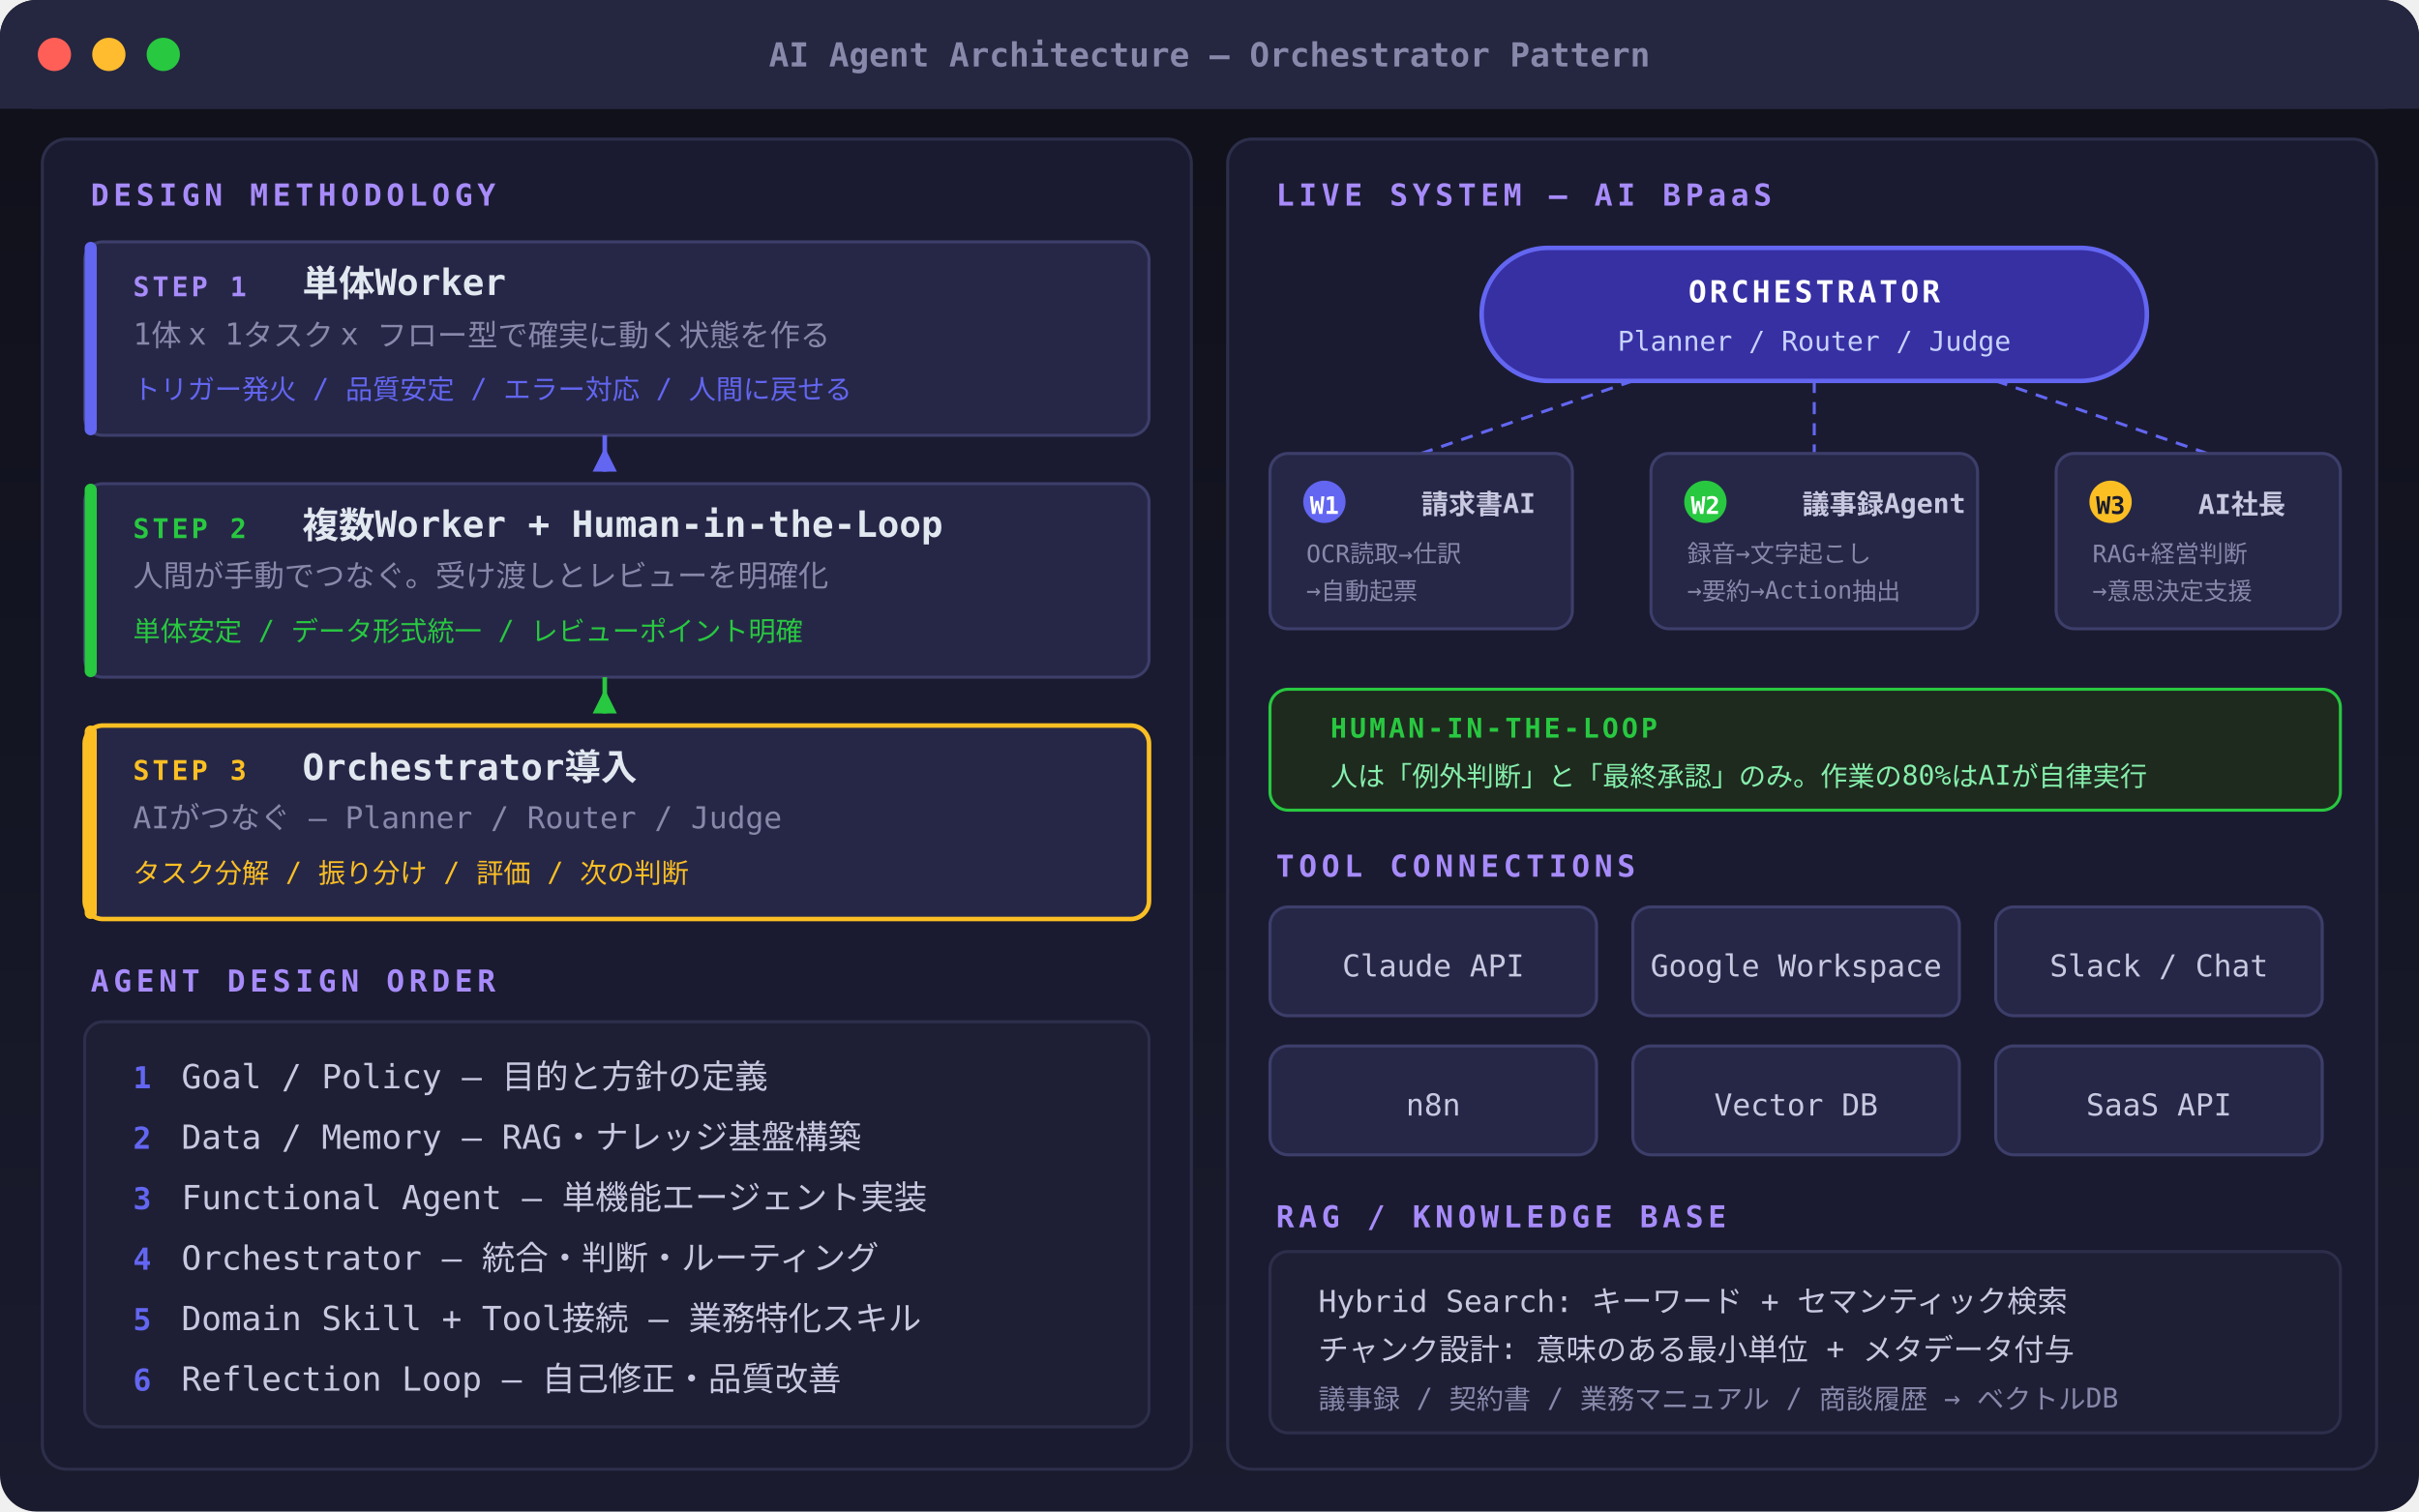
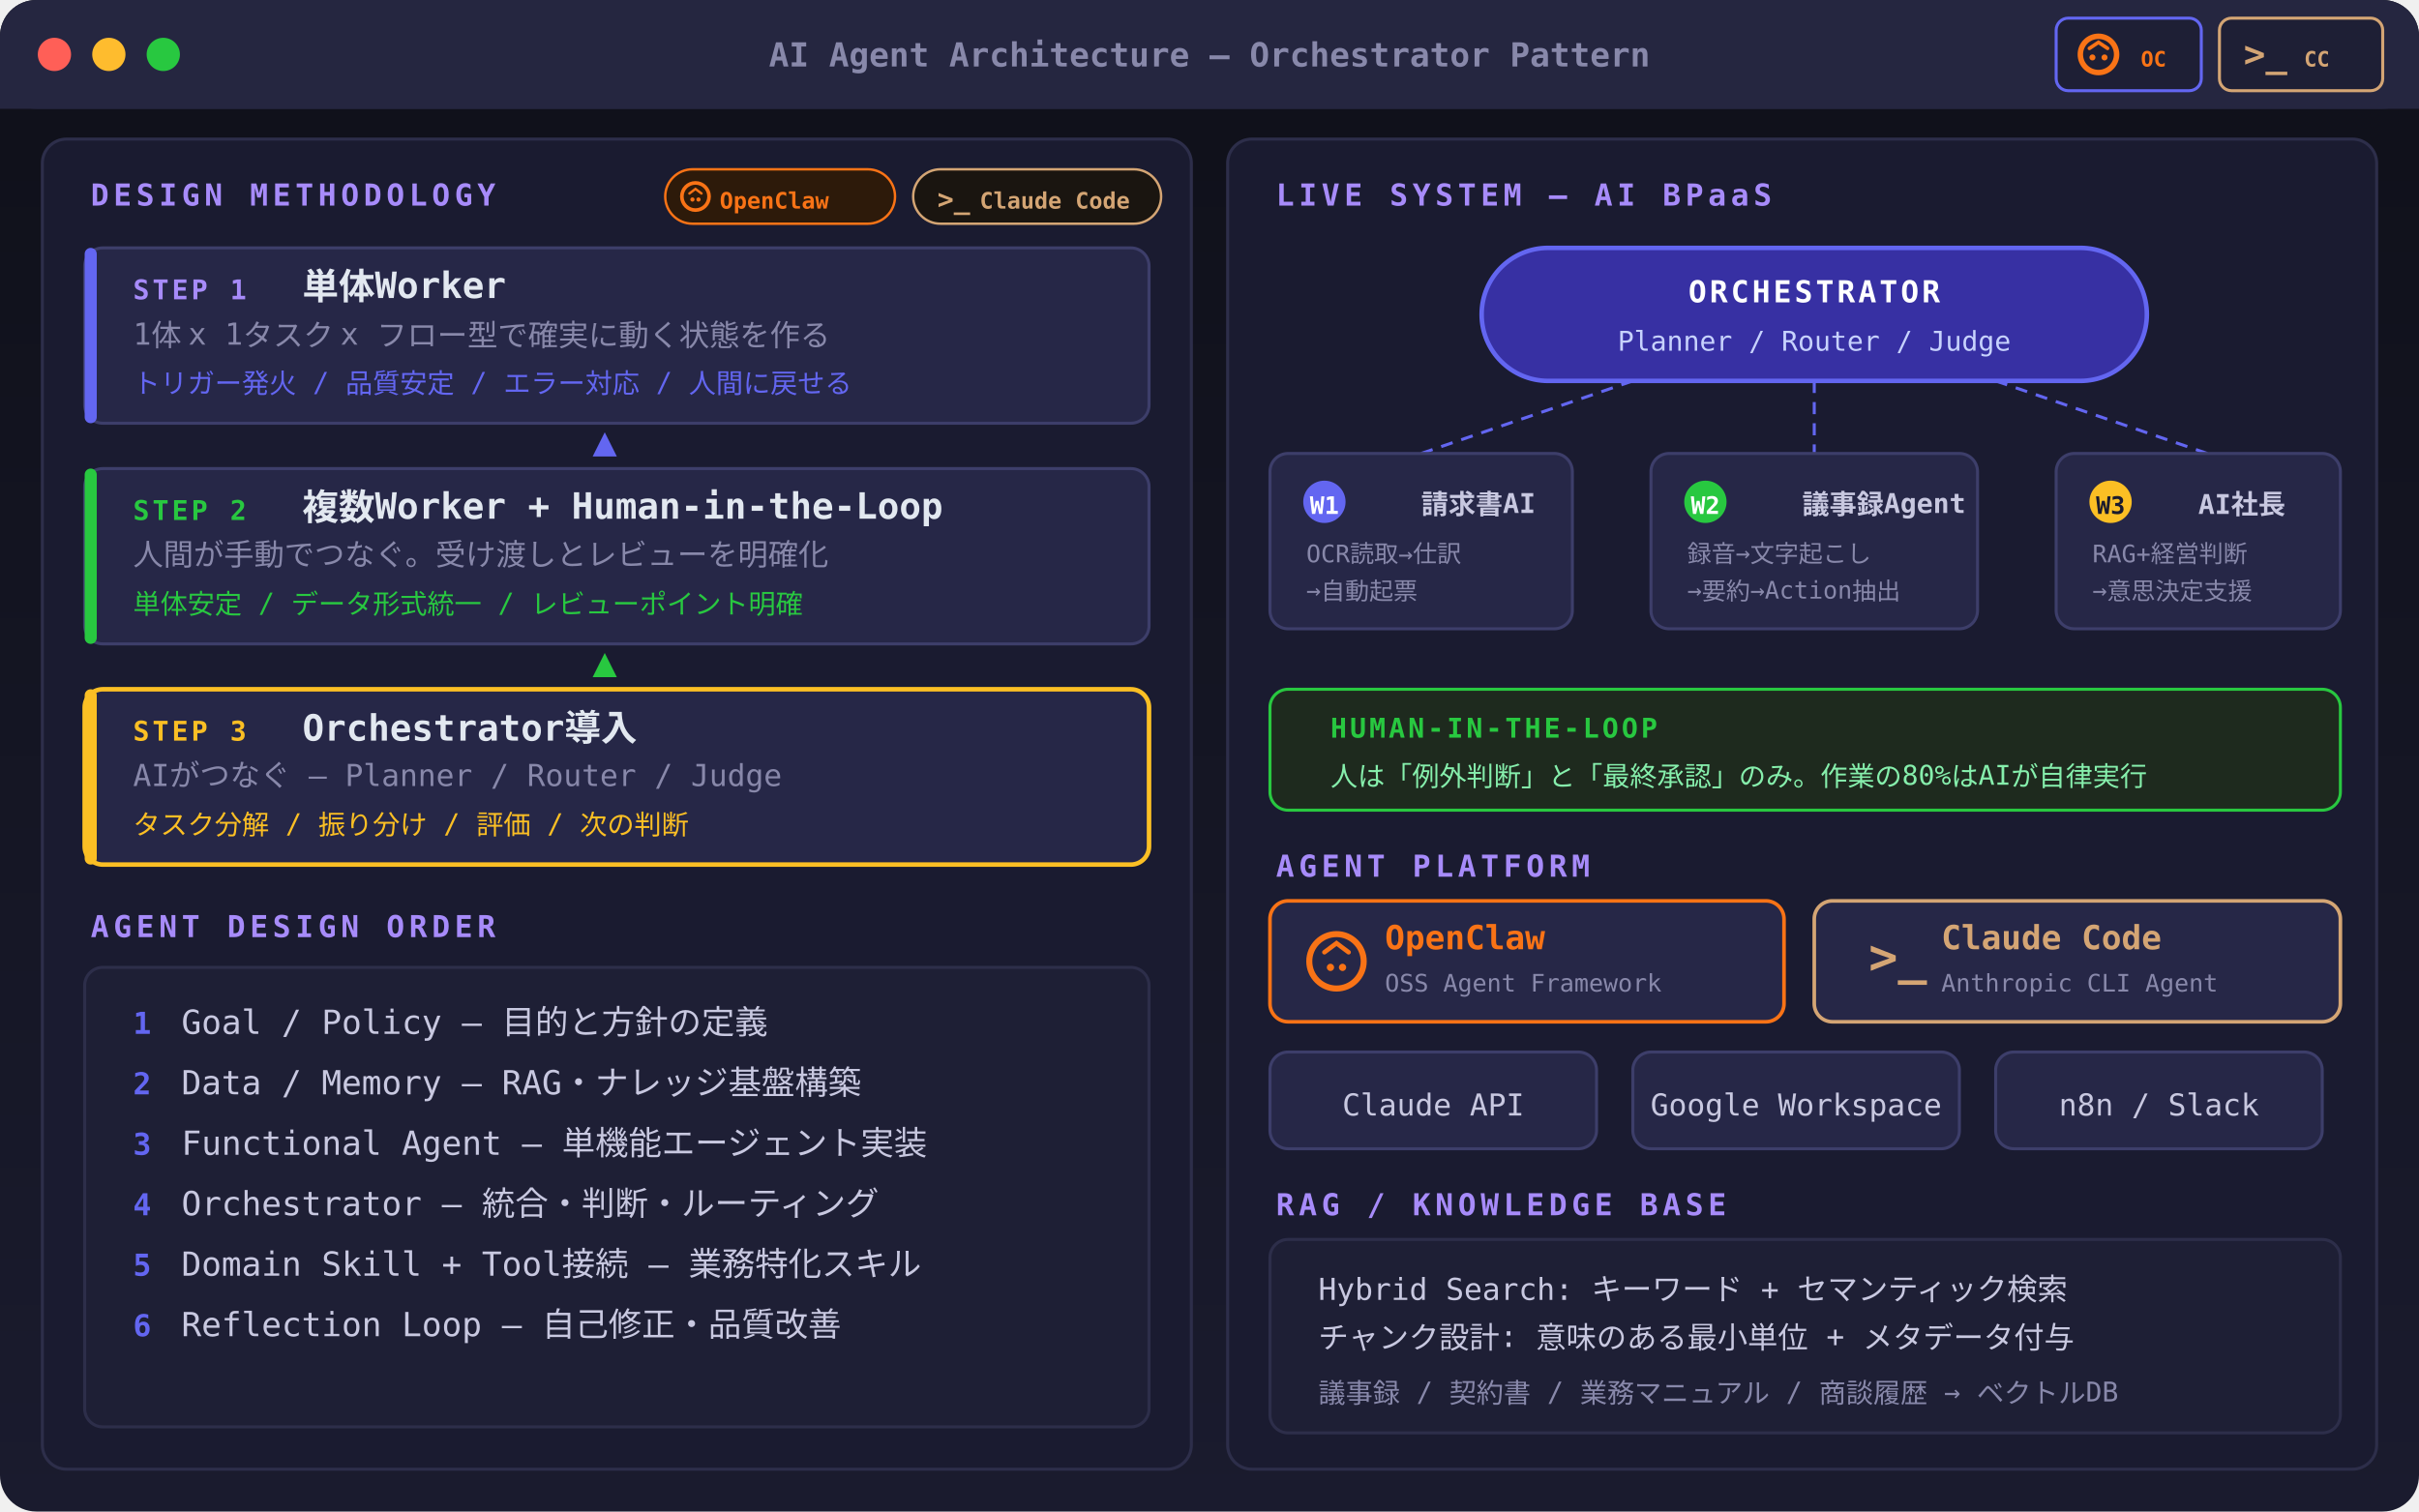
<svg xmlns="http://www.w3.org/2000/svg" viewBox="0 0 800 500" font-family="'SF Mono','Menlo','Consolas','Hiragino Kaku Gothic ProN',monospace">
  <defs>
    <linearGradient id="bg" x1="0" y1="0" x2="0" y2="1">
      <stop offset="0%" stop-color="#0f1019" />
      <stop offset="100%" stop-color="#1a1b2e" />
    </linearGradient>
  </defs>
  <rect width="800" height="500" rx="12" fill="url(#bg)" />
  <rect width="800" height="36" rx="12" fill="#252640" />
  <rect y="12" width="800" height="24" fill="#252640" />
  <circle cx="18" cy="18" r="5.5" fill="#ff5f57" />
  <circle cx="36" cy="18" r="5.5" fill="#febc2e" />
  <circle cx="54" cy="18" r="5.5" fill="#28c840" />
  <text x="400" y="22" text-anchor="middle" fill="#8888aa" font-size="11" font-weight="600">AI Agent Architecture — Orchestrator Pattern</text>
+   <g transform="translate(680, 6)">
+     <rect width="48" height="24" rx="4" fill="#1e1f35" stroke="#6366f1" stroke-width="1" />
+     <circle cx="14" cy="12" r="6" fill="none" stroke="#f97316" stroke-width="1.8" />
+     <path d="M11,10 L14,8 L17,10" fill="none" stroke="#f97316" stroke-width="1.2" stroke-linecap="round" />
+     <circle cx="12" cy="13" r="1" fill="#f97316" />
+     <circle cx="16" cy="13" r="1" fill="#f97316" />
+     <text x="28" y="16" fill="#f97316" font-size="7" font-weight="700">OC</text>
+   </g>
+   <g transform="translate(734, 6)">
+     <rect width="54" height="24" rx="4" fill="#1e1f35" stroke="#d4a574" stroke-width="1" />
+     <text x="8" y="16" fill="#d4a574" font-size="12" font-weight="700">&gt;_</text>
+     <text x="28" y="16" fill="#d4a574" font-size="7" font-weight="700">CC</text>
+   </g>
  <rect x="14" y="46" width="380" height="440" rx="8" fill="#1a1b30" stroke="#2d2e4a" stroke-width="1" />
  <text x="30" y="68" fill="#a78bfa" font-size="10" font-weight="700" letter-spacing="1.5">DESIGN METHODOLOGY</text>
-   <rect x="28" y="80" width="352" height="64" rx="6" fill="#262747" stroke="#3d3e6a" stroke-width="1" />
-   <rect x="28" y="80" width="4" height="64" rx="2" fill="#6366f1" />
-   <text x="44" y="98" fill="#a78bfa" font-size="9" font-weight="700" letter-spacing="1">STEP 1</text>
-   <text x="100" y="98" fill="#e2e8f0" font-size="12" font-weight="700">単体Worker</text>
+   <g transform="translate(220, 56)">
+     <rect width="76" height="18" rx="9" fill="#2d1a0a" stroke="#f97316" stroke-width="0.8" />
+     <circle cx="10" cy="9" r="4.5" fill="none" stroke="#f97316" stroke-width="1.2" />
+     <path d="M8,8 L10,6.5 L12,8" fill="none" stroke="#f97316" stroke-width="0.8" stroke-linecap="round" />
+     <circle cx="9" cy="10" r="0.7" fill="#f97316" />
+     <circle cx="11" cy="10" r="0.7" fill="#f97316" />
+     <text x="18" y="13" fill="#f97316" font-size="7.5" font-weight="700">OpenClaw</text>
+   </g>
+   <g transform="translate(302, 56)">
+     <rect width="82" height="18" rx="9" fill="#1a1510" stroke="#d4a574" stroke-width="0.8" />
+     <text x="8" y="13" fill="#d4a574" font-size="9" font-weight="700">&gt;_</text>
+     <text x="22" y="13" fill="#d4a574" font-size="7.5" font-weight="700">Claude Code</text>
+   </g>
+   <rect x="28" y="82" width="352" height="58" rx="6" fill="#262747" stroke="#3d3e6a" stroke-width="1" />
+   <rect x="28" y="82" width="4" height="58" rx="2" fill="#6366f1" />
+   <text x="44" y="99" fill="#a78bfa" font-size="9" font-weight="700" letter-spacing="1">STEP 1</text>
+   <text x="100" y="99" fill="#e2e8f0" font-size="12" font-weight="700">単体Worker</text>
  <text x="44" y="114" fill="#8888aa" font-size="10">1体 x 1タスク x フロー型で確実に動く状態を作る</text>
-   <text x="44" y="132" fill="#6366f1" font-size="9">トリガー発火 / 品質安定 / エラー対応 / 人間に戻せる</text>
-   <polygon points="200,148 204,156 196,156" fill="#6366f1" />
-   <line x1="200" y1="144" x2="200" y2="156" stroke="#6366f1" stroke-width="1.5" />
-   <rect x="28" y="160" width="352" height="64" rx="6" fill="#262747" stroke="#3d3e6a" stroke-width="1" />
-   <rect x="28" y="160" width="4" height="64" rx="2" fill="#28c840" />
-   <text x="44" y="178" fill="#28c840" font-size="9" font-weight="700" letter-spacing="1">STEP 2</text>
-   <text x="100" y="178" fill="#e2e8f0" font-size="12" font-weight="700">複数Worker + Human-in-the-Loop</text>
-   <text x="44" y="194" fill="#8888aa" font-size="10">人間が手動でつなぐ。受け渡しとレビューを明確化</text>
-   <text x="44" y="212" fill="#28c840" font-size="9">単体安定 / データ形式統一 / レビューポイント明確</text>
-   <polygon points="200,228 204,236 196,236" fill="#28c840" />
-   <line x1="200" y1="224" x2="200" y2="236" stroke="#28c840" stroke-width="1.5" />
-   <rect x="28" y="240" width="352" height="64" rx="6" fill="#262747" stroke="#fbbf24" stroke-width="1.5" />
-   <rect x="28" y="240" width="4" height="64" rx="2" fill="#fbbf24" />
-   <text x="44" y="258" fill="#fbbf24" font-size="9" font-weight="700" letter-spacing="1">STEP 3</text>
-   <text x="100" y="258" fill="#e2e8f0" font-size="12" font-weight="700">Orchestrator導入</text>
-   <text x="44" y="274" fill="#8888aa" font-size="10">AIがつなぐ — Planner / Router / Judge</text>
-   <text x="44" y="292" fill="#fbbf24" font-size="9">タスク分解 / 振り分け / 評価 / 次の判断</text>
-   <text x="30" y="328" fill="#a78bfa" font-size="10" font-weight="700" letter-spacing="1.5">AGENT DESIGN ORDER</text>
-   <rect x="28" y="338" width="352" height="134" rx="6" fill="#1e1f35" stroke="#2d2e4a" stroke-width="1" />
-   <text x="44" y="360" fill="#6366f1" font-size="10" font-weight="700">1</text>
-   <text x="60" y="360" fill="#c8c8e0" font-size="11">Goal / Policy — 目的と方針の定義</text>
-   <text x="44" y="380" fill="#6366f1" font-size="10" font-weight="700">2</text>
-   <text x="60" y="380" fill="#c8c8e0" font-size="11">Data / Memory — RAG・ナレッジ基盤構築</text>
-   <text x="44" y="400" fill="#6366f1" font-size="10" font-weight="700">3</text>
-   <text x="60" y="400" fill="#c8c8e0" font-size="11">Functional Agent — 単機能エージェント実装</text>
-   <text x="44" y="420" fill="#6366f1" font-size="10" font-weight="700">4</text>
-   <text x="60" y="420" fill="#c8c8e0" font-size="11">Orchestrator — 統合・判断・ルーティング</text>
-   <text x="44" y="440" fill="#6366f1" font-size="10" font-weight="700">5</text>
-   <text x="60" y="440" fill="#c8c8e0" font-size="11">Domain Skill + Tool接続 — 業務特化スキル</text>
-   <text x="44" y="460" fill="#6366f1" font-size="10" font-weight="700">6</text>
-   <text x="60" y="460" fill="#c8c8e0" font-size="11">Reflection Loop — 自己修正・品質改善</text>
+   <text x="44" y="130" fill="#6366f1" font-size="9">トリガー発火 / 品質安定 / エラー対応 / 人間に戻せる</text>
+   <polygon points="200,143 204,151 196,151" fill="#6366f1" />
+   <rect x="28" y="155" width="352" height="58" rx="6" fill="#262747" stroke="#3d3e6a" stroke-width="1" />
+   <rect x="28" y="155" width="4" height="58" rx="2" fill="#28c840" />
+   <text x="44" y="172" fill="#28c840" font-size="9" font-weight="700" letter-spacing="1">STEP 2</text>
+   <text x="100" y="172" fill="#e2e8f0" font-size="12" font-weight="700">複数Worker + Human-in-the-Loop</text>
+   <text x="44" y="187" fill="#8888aa" font-size="10">人間が手動でつなぐ。受け渡しとレビューを明確化</text>
+   <text x="44" y="203" fill="#28c840" font-size="9">単体安定 / データ形式統一 / レビューポイント明確</text>
+   <polygon points="200,216 204,224 196,224" fill="#28c840" />
+   <rect x="28" y="228" width="352" height="58" rx="6" fill="#262747" stroke="#fbbf24" stroke-width="1.5" />
+   <rect x="28" y="228" width="4" height="58" rx="2" fill="#fbbf24" />
+   <text x="44" y="245" fill="#fbbf24" font-size="9" font-weight="700" letter-spacing="1">STEP 3</text>
+   <text x="100" y="245" fill="#e2e8f0" font-size="12" font-weight="700">Orchestrator導入</text>
+   <text x="44" y="260" fill="#8888aa" font-size="10">AIがつなぐ — Planner / Router / Judge</text>
+   <text x="44" y="276" fill="#fbbf24" font-size="9">タスク分解 / 振り分け / 評価 / 次の判断</text>
+   <text x="30" y="310" fill="#a78bfa" font-size="10" font-weight="700" letter-spacing="1.5">AGENT DESIGN ORDER</text>
+   <rect x="28" y="320" width="352" height="152" rx="6" fill="#1e1f35" stroke="#2d2e4a" stroke-width="1" />
+   <text x="44" y="342" fill="#6366f1" font-size="10" font-weight="700">1</text>
+   <text x="60" y="342" fill="#c8c8e0" font-size="11">Goal / Policy — 目的と方針の定義</text>
+   <text x="44" y="362" fill="#6366f1" font-size="10" font-weight="700">2</text>
+   <text x="60" y="362" fill="#c8c8e0" font-size="11">Data / Memory — RAG・ナレッジ基盤構築</text>
+   <text x="44" y="382" fill="#6366f1" font-size="10" font-weight="700">3</text>
+   <text x="60" y="382" fill="#c8c8e0" font-size="11">Functional Agent — 単機能エージェント実装</text>
+   <text x="44" y="402" fill="#6366f1" font-size="10" font-weight="700">4</text>
+   <text x="60" y="402" fill="#c8c8e0" font-size="11">Orchestrator — 統合・判断・ルーティング</text>
+   <text x="44" y="422" fill="#6366f1" font-size="10" font-weight="700">5</text>
+   <text x="60" y="422" fill="#c8c8e0" font-size="11">Domain Skill + Tool接続 — 業務特化スキル</text>
+   <text x="44" y="442" fill="#6366f1" font-size="10" font-weight="700">6</text>
+   <text x="60" y="442" fill="#c8c8e0" font-size="11">Reflection Loop — 自己修正・品質改善</text>
  <rect x="406" y="46" width="380" height="440" rx="8" fill="#1a1b30" stroke="#2d2e4a" stroke-width="1" />
  <text x="422" y="68" fill="#a78bfa" font-size="10" font-weight="700" letter-spacing="1.5">LIVE SYSTEM — AI BPaaS</text>
  <rect x="490" y="82" width="220" height="44" rx="22" fill="#3730a3" stroke="#6366f1" stroke-width="1.5" />
  <text x="600" y="100" text-anchor="middle" fill="#fff" font-size="10" font-weight="700" letter-spacing="1">ORCHESTRATOR</text>
  <text x="600" y="116" text-anchor="middle" fill="#c7d2fe" font-size="9">Planner / Router / Judge</text>
  <line x1="540" y1="126" x2="470" y2="150" stroke="#6366f1" stroke-width="1" stroke-dasharray="4,3" />
  <line x1="600" y1="126" x2="600" y2="150" stroke="#6366f1" stroke-width="1" stroke-dasharray="4,3" />
  <line x1="660" y1="126" x2="730" y2="150" stroke="#6366f1" stroke-width="1" stroke-dasharray="4,3" />
  <rect x="420" y="150" width="100" height="58" rx="6" fill="#262747" stroke="#3d3e6a" stroke-width="1" />
  <circle cx="438" cy="166" r="7" fill="#6366f1" />
  <text x="438" y="170" text-anchor="middle" fill="#fff" font-size="8" font-weight="700">W1</text>
  <text x="470" y="170" fill="#c8c8e0" font-size="9" font-weight="600">請求書AI</text>
  <text x="432" y="186" fill="#8888aa" font-size="8">OCR読取→仕訳</text>
  <text x="432" y="198" fill="#8888aa" font-size="8">→自動起票</text>
  <rect x="546" y="150" width="108" height="58" rx="6" fill="#262747" stroke="#3d3e6a" stroke-width="1" />
  <circle cx="564" cy="166" r="7" fill="#28c840" />
  <text x="564" y="170" text-anchor="middle" fill="#fff" font-size="8" font-weight="700">W2</text>
  <text x="596" y="170" fill="#c8c8e0" font-size="9" font-weight="600">議事録Agent</text>
  <text x="558" y="186" fill="#8888aa" font-size="8">録音→文字起こし</text>
  <text x="558" y="198" fill="#8888aa" font-size="8">→要約→Action抽出</text>
  <rect x="680" y="150" width="94" height="58" rx="6" fill="#262747" stroke="#3d3e6a" stroke-width="1" />
  <circle cx="698" cy="166" r="7" fill="#fbbf24" />
  <text x="698" y="170" text-anchor="middle" fill="#1a1b2e" font-size="8" font-weight="700">W3</text>
  <text x="727" y="170" fill="#c8c8e0" font-size="9" font-weight="600">AI社長</text>
  <text x="692" y="186" fill="#8888aa" font-size="8">RAG+経営判断</text>
  <text x="692" y="198" fill="#8888aa" font-size="8">→意思決定支援</text>
  <rect x="420" y="228" width="354" height="40" rx="6" fill="#1e2a1e" stroke="#28c840" stroke-width="1" />
  <text x="440" y="244" fill="#28c840" font-size="9" font-weight="700" letter-spacing="1">HUMAN-IN-THE-LOOP</text>
  <text x="440" y="260" fill="#86efac" font-size="9">人は「例外判断」と「最終承認」のみ。作業の80%はAIが自律実行</text>
-   <text x="422" y="290" fill="#a78bfa" font-size="10" font-weight="700" letter-spacing="1.5">TOOL CONNECTIONS</text>
-   <rect x="420" y="300" width="108" height="36" rx="6" fill="#262747" stroke="#3d3e6a" stroke-width="1" />
-   <text x="474" y="323" text-anchor="middle" fill="#c8c8e0" font-size="10">Claude API</text>
-   <rect x="540" y="300" width="108" height="36" rx="6" fill="#262747" stroke="#3d3e6a" stroke-width="1" />
-   <text x="594" y="323" text-anchor="middle" fill="#c8c8e0" font-size="10">Google Workspace</text>
-   <rect x="660" y="300" width="108" height="36" rx="6" fill="#262747" stroke="#3d3e6a" stroke-width="1" />
-   <text x="714" y="323" text-anchor="middle" fill="#c8c8e0" font-size="10">Slack / Chat</text>
-   <rect x="420" y="346" width="108" height="36" rx="6" fill="#262747" stroke="#3d3e6a" stroke-width="1" />
-   <text x="474" y="369" text-anchor="middle" fill="#c8c8e0" font-size="10">n8n</text>
-   <rect x="540" y="346" width="108" height="36" rx="6" fill="#262747" stroke="#3d3e6a" stroke-width="1" />
-   <text x="594" y="369" text-anchor="middle" fill="#c8c8e0" font-size="10">Vector DB</text>
-   <rect x="660" y="346" width="108" height="36" rx="6" fill="#262747" stroke="#3d3e6a" stroke-width="1" />
-   <text x="714" y="369" text-anchor="middle" fill="#c8c8e0" font-size="10">SaaS API</text>
-   <text x="422" y="406" fill="#a78bfa" font-size="10" font-weight="700" letter-spacing="1.5">RAG / KNOWLEDGE BASE</text>
-   <rect x="420" y="414" width="354" height="60" rx="6" fill="#1e1f35" stroke="#2d2e4a" stroke-width="1" />
-   <text x="436" y="434" fill="#c8c8e0" font-size="10">Hybrid Search: キーワード + セマンティック検索</text>
-   <text x="436" y="450" fill="#c8c8e0" font-size="10">チャンク設計: 意味のある最小単位 + メタデータ付与</text>
-   <text x="436" y="466" fill="#8888aa" font-size="9">議事録 / 契約書 / 業務マニュアル / 商談履歴 → ベクトルDB</text>
+   <text x="422" y="290" fill="#a78bfa" font-size="10" font-weight="700" letter-spacing="1.5">AGENT PLATFORM</text>
+   <rect x="420" y="298" width="170" height="40" rx="6" fill="#262747" stroke="#f97316" stroke-width="1.2" />
+   <circle cx="442" cy="318" r="9" fill="none" stroke="#f97316" stroke-width="2" />
+   <path d="M438,315 L442,312 L446,315" fill="none" stroke="#f97316" stroke-width="1.5" stroke-linecap="round" />
+   <circle cx="440" cy="320" r="1.2" fill="#f97316" />
+   <circle cx="444" cy="320" r="1.2" fill="#f97316" />
+   <text x="458" y="314" fill="#f97316" font-size="11" font-weight="700">OpenClaw</text>
+   <text x="458" y="328" fill="#8888aa" font-size="8">OSS Agent Framework</text>
+   <rect x="600" y="298" width="174" height="40" rx="6" fill="#262747" stroke="#d4a574" stroke-width="1.2" />
+   <text x="618" y="322" fill="#d4a574" font-size="16" font-weight="800">&gt;_</text>
+   <text x="642" y="314" fill="#d4a574" font-size="11" font-weight="700">Claude Code</text>
+   <text x="642" y="328" fill="#8888aa" font-size="8">Anthropic CLI Agent</text>
+   <rect x="420" y="348" width="108" height="32" rx="6" fill="#262747" stroke="#3d3e6a" stroke-width="1" />
+   <text x="474" y="369" text-anchor="middle" fill="#c8c8e0" font-size="10">Claude API</text>
+   <rect x="540" y="348" width="108" height="32" rx="6" fill="#262747" stroke="#3d3e6a" stroke-width="1" />
+   <text x="594" y="369" text-anchor="middle" fill="#c8c8e0" font-size="10">Google Workspace</text>
+   <rect x="660" y="348" width="108" height="32" rx="6" fill="#262747" stroke="#3d3e6a" stroke-width="1" />
+   <text x="714" y="369" text-anchor="middle" fill="#c8c8e0" font-size="10">n8n / Slack</text>
+   <text x="422" y="402" fill="#a78bfa" font-size="10" font-weight="700" letter-spacing="1.5">RAG / KNOWLEDGE BASE</text>
+   <rect x="420" y="410" width="354" height="64" rx="6" fill="#1e1f35" stroke="#2d2e4a" stroke-width="1" />
+   <text x="436" y="430" fill="#c8c8e0" font-size="10">Hybrid Search: キーワード + セマンティック検索</text>
+   <text x="436" y="446" fill="#c8c8e0" font-size="10">チャンク設計: 意味のある最小単位 + メタデータ付与</text>
+   <text x="436" y="464" fill="#8888aa" font-size="9">議事録 / 契約書 / 業務マニュアル / 商談履歴 → ベクトルDB</text>
</svg>
